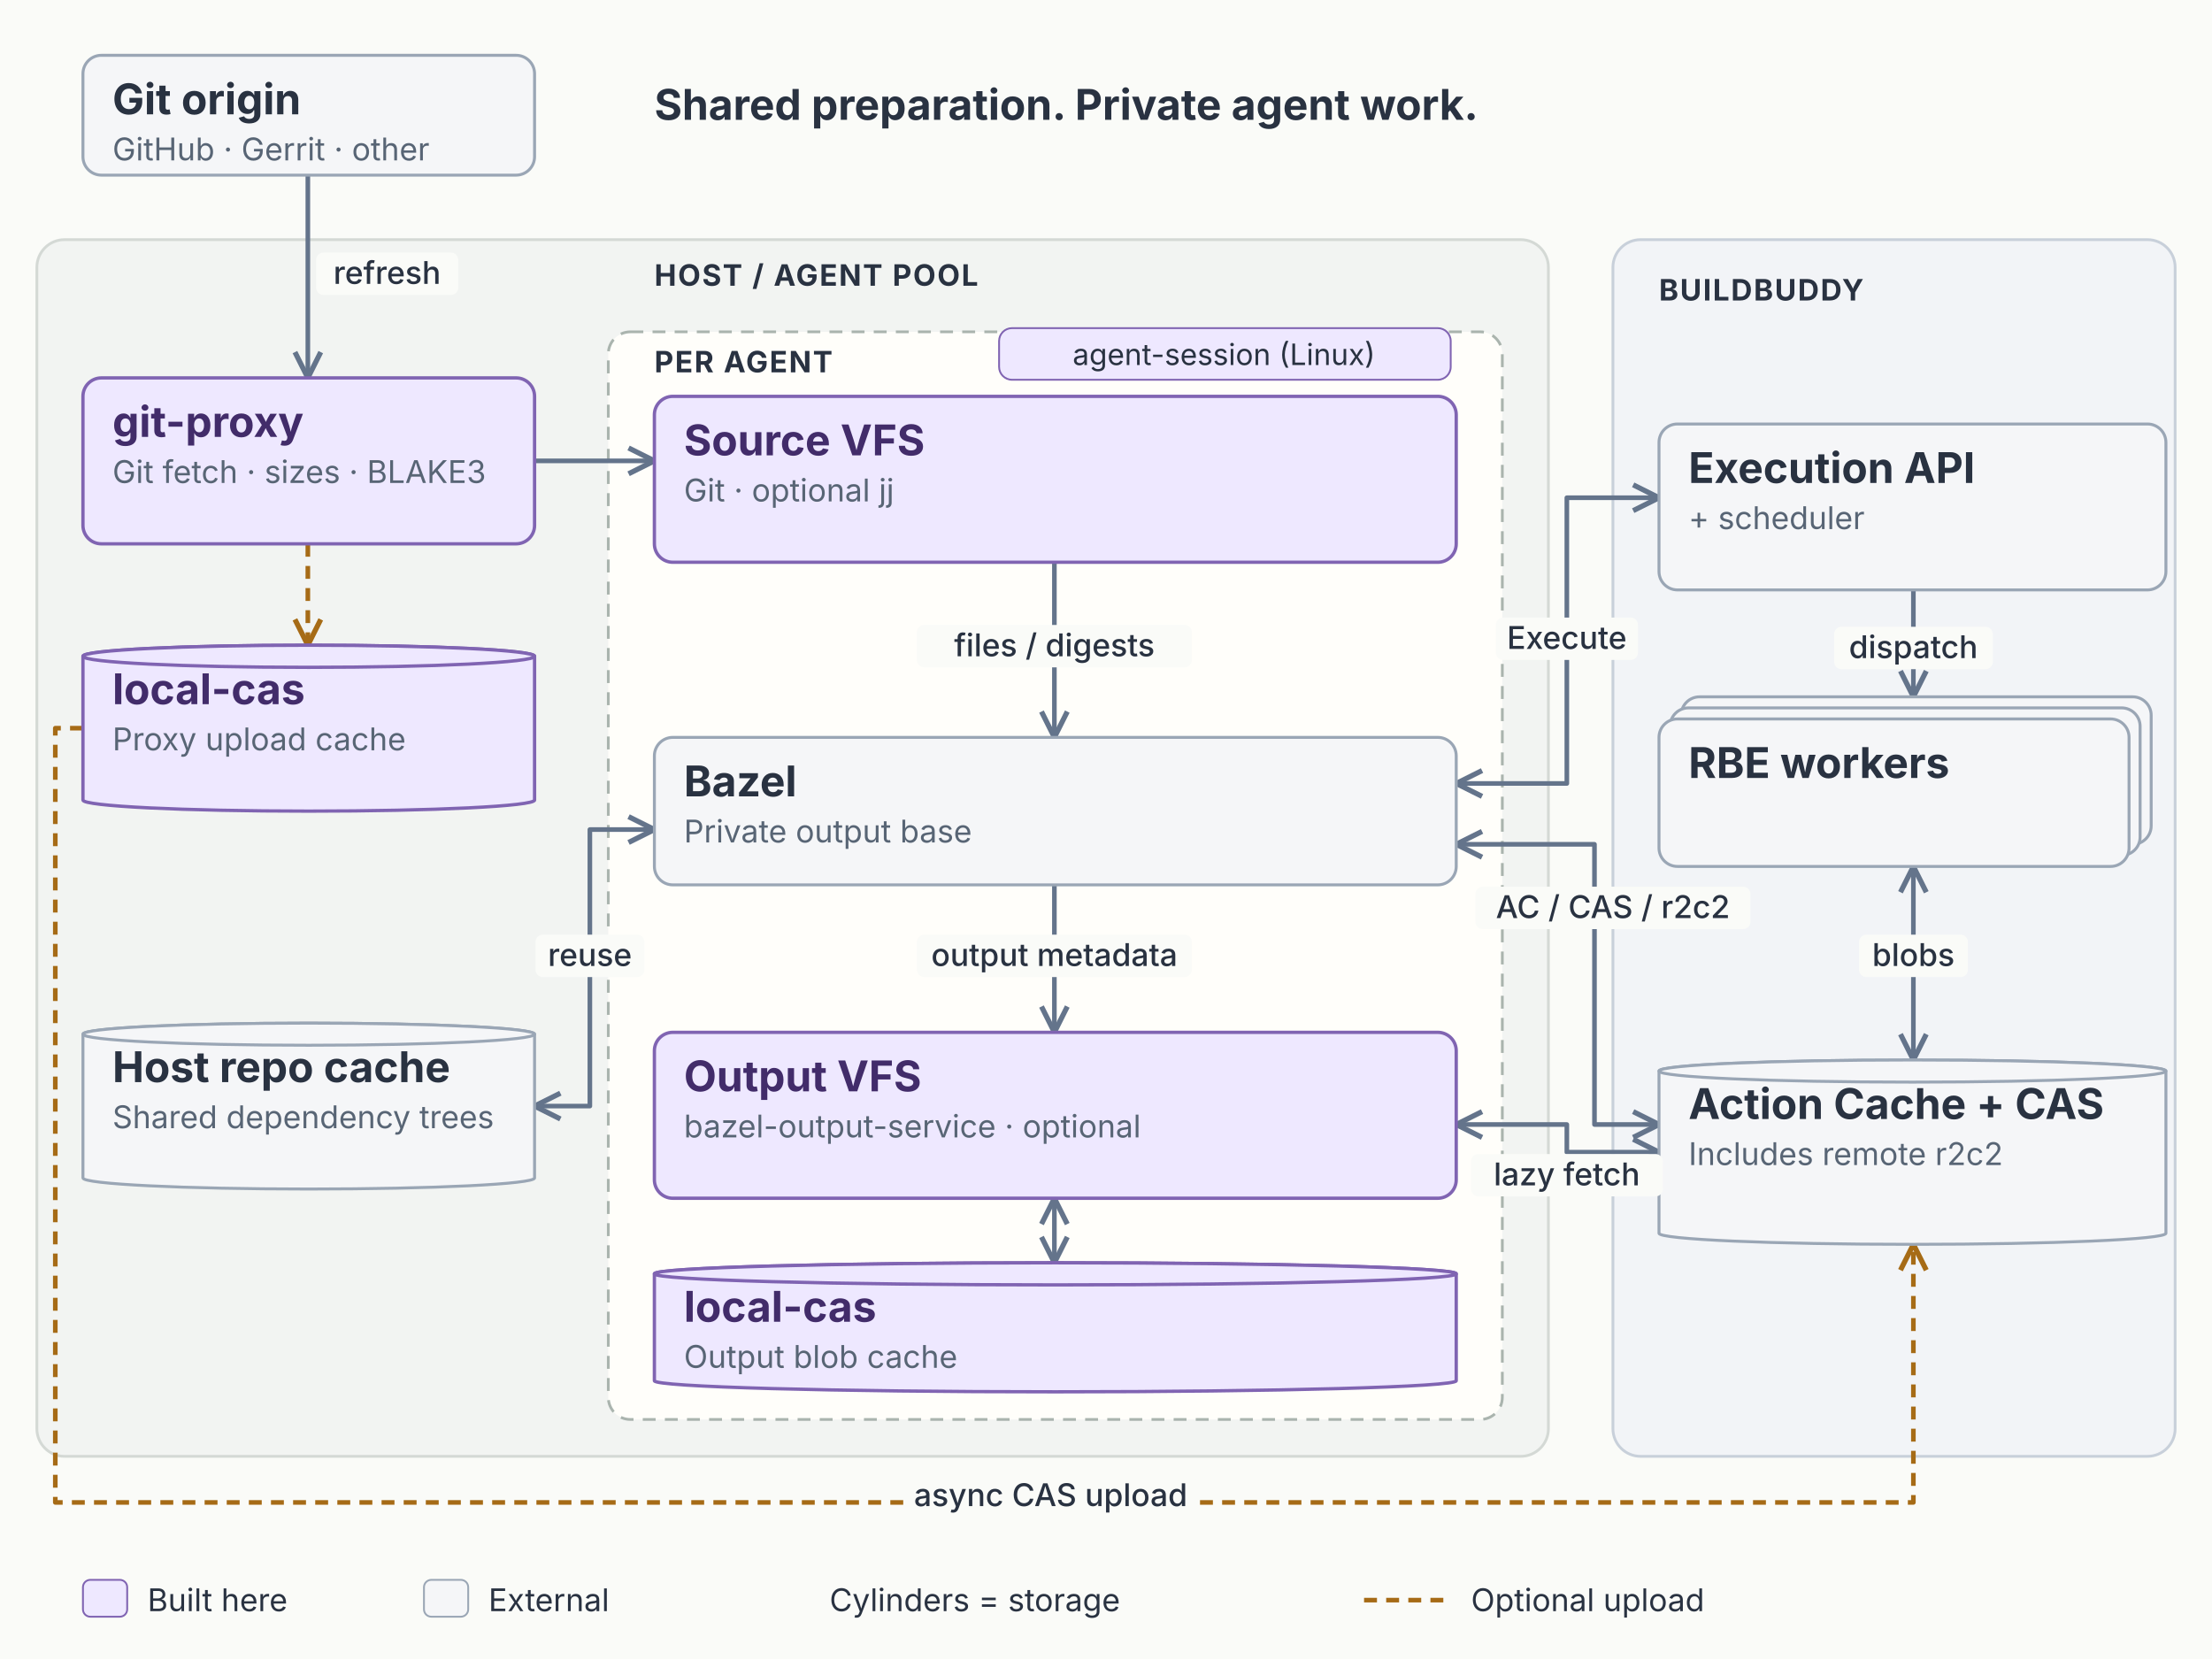
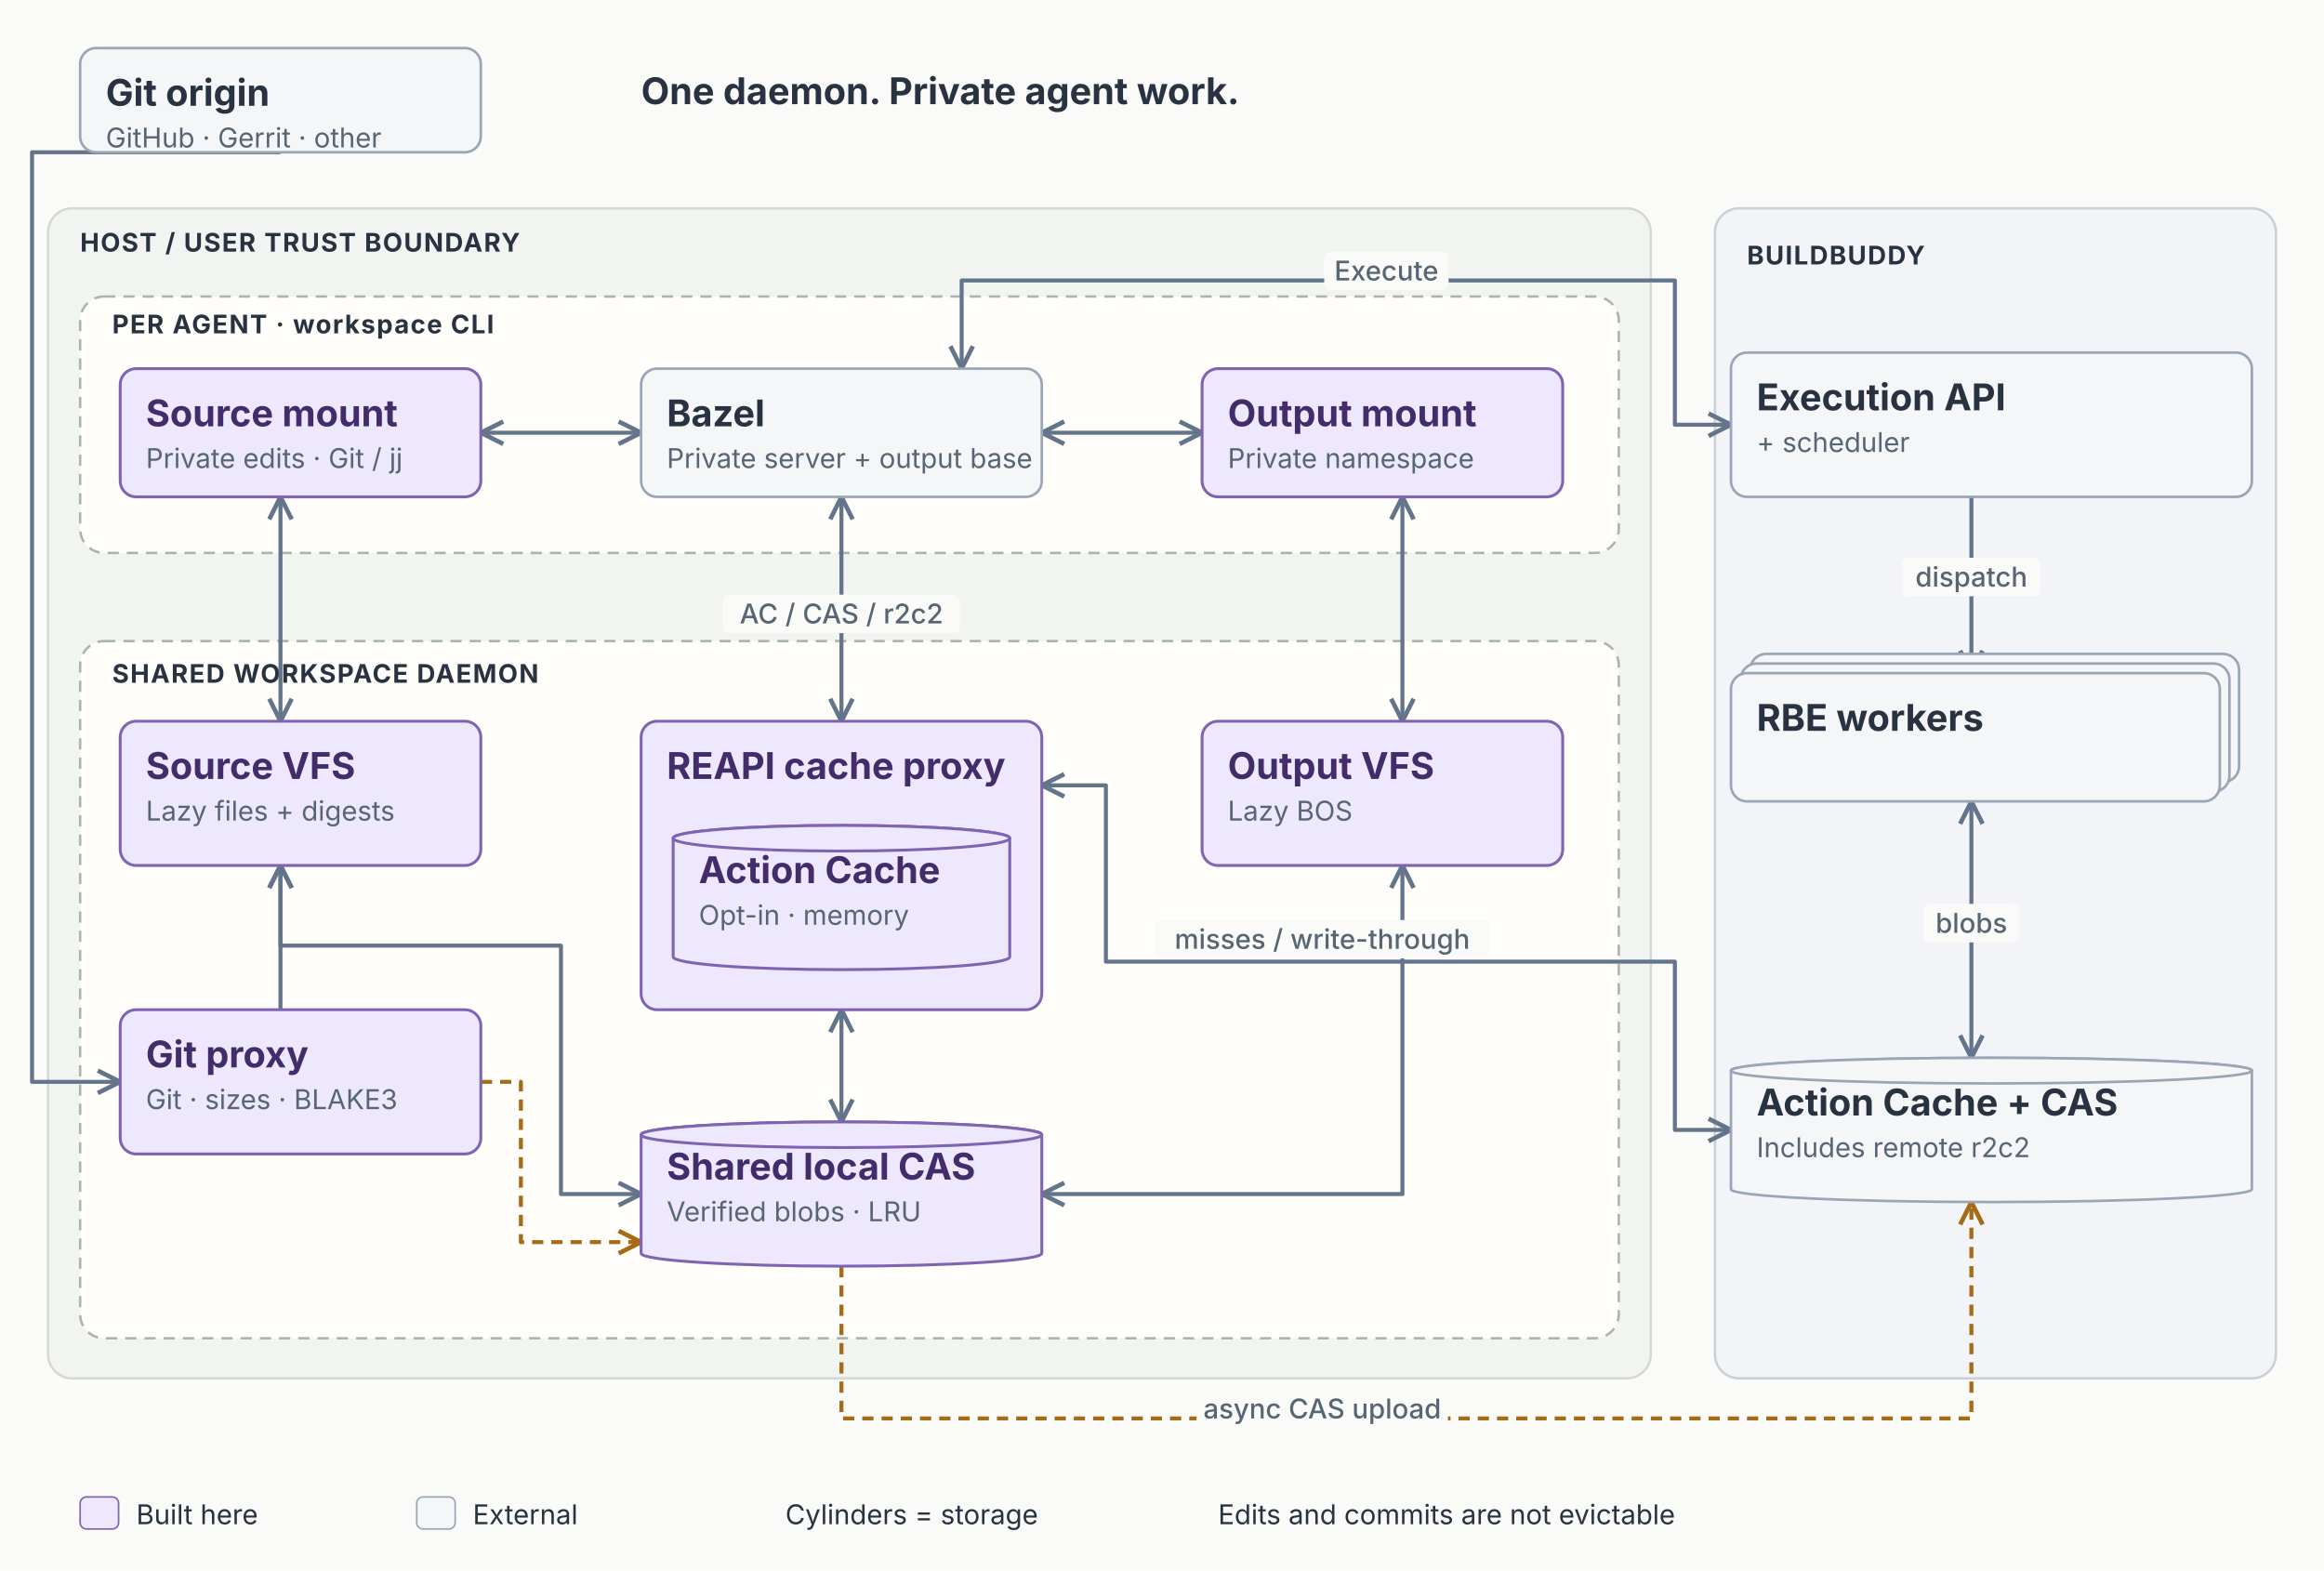
- <svg xmlns="http://www.w3.org/2000/svg" viewBox="0 0 1200 900" role="img" aria-labelledby="gt-arch-title gt-arch-desc" class="gt-arch-map">
+ <svg xmlns="http://www.w3.org/2000/svg" viewBox="0 0 1450 980" role="img" aria-labelledby="gt-arch-title gt-arch-desc" class="gt-arch-map">
  <style>
.gt-arch-map{font-family:system-ui,-apple-system,BlinkMacSystemFont,"Segoe UI",sans-serif;background:#fafbf8;color:#293241}
.gt-arch-map text{fill:#293241}.gt-arch-map .gt-arch-scope{fill:#f2f4f2;stroke:#d4d9d5;stroke-width:1.5}.gt-arch-map .gt-arch-agent{fill:#fffefa;stroke:#aab4ae;stroke-width:1.5;stroke-dasharray:7 5}.gt-arch-map .gt-arch-cloud{fill:#f2f4f7;stroke:#c8d0da;stroke-width:1.5}
.gt-arch-map .gt-arch-node .gt-arch-shape{fill:#f5f6f8;stroke:#9aa6b5;stroke-width:1.6}.gt-arch-map .gt-arch-node.gt-arch-ours .gt-arch-shape{fill:#eee8ff;stroke:#8064b2;stroke-width:1.8}.gt-arch-map .gt-arch-ours .gt-arch-title{fill:#422c6a}
.gt-arch-map .gt-arch-heading{font-size:16px;font-weight:700;letter-spacing:.8px}.gt-arch-map .gt-arch-title{font-size:23px;font-weight:700}.gt-arch-map .gt-arch-body{font-size:17px;fill:#586575}.gt-arch-map .gt-arch-note{font-size:16px;fill:#586575}.gt-arch-map .gt-arch-edge{fill:none;stroke:#64748b;stroke-width:2.5;stroke-linejoin:round}.gt-arch-map .gt-arch-edge.gt-arch-optional{stroke:#a66b16;stroke-dasharray:7 5}.gt-arch-map .gt-arch-edge-label rect{fill:#fafbf8;stroke:none}.gt-arch-map .gt-arch-edge-label text{font-weight:550;font-size:17px}.gt-arch-map [data-flow]{transition:opacity .12s}.gt-arch-map.gt-arch-focused [data-flow]{opacity:.23}.gt-arch-map.gt-arch-focused [data-flow].gt-arch-active{opacity:1}.gt-arch-map .gt-arch-legend{font-size:17px}
@media(prefers-reduced-motion:reduce){.gt-arch-map [data-flow]{transition:none}}
</style>
  <defs>
    <marker id="gt-arch-arrow-normal" viewBox="0 0 10 10" refX="9" refY="5" markerWidth="7" markerHeight="7" orient="auto-start-reverse">
      <path d="M1 1 L9 5 L1 9" fill="none" stroke="#64748b" stroke-width="1.6" />
    </marker>
    <marker id="gt-arch-arrow-optional" viewBox="0 0 10 10" refX="9" refY="5" markerWidth="7" markerHeight="7" orient="auto-start-reverse">
      <path d="M1 1 L9 5 L1 9" fill="none" stroke="#a66b16" stroke-width="1.6" />
    </marker>
  </defs>
-   <rect width="1200" height="900" fill="#fafbf8" />
-   <text x="355" y="65" class="gt-arch-title">Shared preparation. Private agent work.</text>
-   <rect x="20" y="130" width="820" height="660" rx="15" class="gt-arch-scope" />
-   <text x="355" y="155" class="gt-arch-heading">HOST / AGENT POOL</text>
-   <rect x="330" y="180" width="485" height="590" rx="12" class="gt-arch-agent" />
-   <text x="355" y="202" class="gt-arch-heading">PER AGENT</text>
-   <rect x="542" y="178" width="245" height="28" rx="7" fill="#eee8ff" stroke="#8064b2" />
-   <text x="664" y="198" text-anchor="middle" font-size="16" fill="#422c6a">agent-session (Linux)</text>
-   <rect x="875" y="130" width="305" height="660" rx="15" class="gt-arch-cloud" />
-   <text x="900" y="163" class="gt-arch-heading">BUILDBUDDY</text>
+   <rect width="1450" height="980" fill="#fafbf8" />
+   <text x="400" y="65" class="gt-arch-title">One daemon. Private agent work.</text>
+   <rect x="30" y="130" width="1000" height="730" rx="15" class="gt-arch-scope" />
+   <text x="50" y="157" class="gt-arch-heading">HOST / USER TRUST BOUNDARY</text>
+   <rect x="50" y="185" width="960" height="160" rx="15" class="gt-arch-agent" />
+   <text x="70" y="208" class="gt-arch-heading">PER AGENT · workspace CLI</text>
+   <rect x="50" y="400" width="960" height="435" rx="15" class="gt-arch-agent" />
+   <text x="70" y="426" class="gt-arch-heading">SHARED WORKSPACE DAEMON</text>
+   <rect x="1070" y="130" width="350" height="730" rx="15" class="gt-arch-cloud" />
+   <text x="1090" y="165" class="gt-arch-heading">BUILDBUDDY</text>
  <g id="gt-arch-edge-fetch" data-flow="source">
-     <path d="M167 95 V205" class="gt-arch-edge gt-arch-normal" marker-end="url(#gt-arch-arrow-normal)" />
+     <path d="M175 95 H20 V675 H75" class="gt-arch-edge gt-arch-normal" marker-end="url(#gt-arch-arrow-normal)" />
  </g>
  <g id="gt-arch-edge-clone" data-flow="source build">
-     <path d="M290 250 H355" class="gt-arch-edge gt-arch-normal" marker-end="url(#gt-arch-arrow-normal)" />
+     <path d="M175 630 V540" class="gt-arch-edge gt-arch-normal" marker-end="url(#gt-arch-arrow-normal)" />
+   </g>
+   <g id="gt-arch-edge-source-read" data-flow="source build">
+     <path d="M175 450 V310" class="gt-arch-edge gt-arch-normal" marker-end="url(#gt-arch-arrow-normal)" marker-start="url(#gt-arch-arrow-normal)" />
+   </g>
+   <g id="gt-arch-edge-source-access" data-flow="source build">
+     <path d="M300 270 H400" class="gt-arch-edge gt-arch-normal" marker-end="url(#gt-arch-arrow-normal)" marker-start="url(#gt-arch-arrow-normal)" />
+   </g>
+   <g id="gt-arch-edge-stage" data-flow="outputs">
+     <path d="M650 270 H750" class="gt-arch-edge gt-arch-normal" marker-end="url(#gt-arch-arrow-normal)" marker-start="url(#gt-arch-arrow-normal)" />
+   </g>
+   <g id="gt-arch-edge-output-read" data-flow="outputs">
+     <path d="M875 450 V310" class="gt-arch-edge gt-arch-normal" marker-end="url(#gt-arch-arrow-normal)" marker-start="url(#gt-arch-arrow-normal)" />
+   </g>
+   <g id="gt-arch-edge-remote-cache" data-flow="deps build">
+     <path d="M525 310 V450" class="gt-arch-edge gt-arch-normal" marker-end="url(#gt-arch-arrow-normal)" marker-start="url(#gt-arch-arrow-normal)" />
+   </g>
+   <g id="gt-arch-edge-execute" data-flow="build">
+     <path d="M600 230 V175 H1045 V265 H1080" class="gt-arch-edge gt-arch-normal" marker-end="url(#gt-arch-arrow-normal)" marker-start="url(#gt-arch-arrow-normal)" />
+   </g>
+   <g id="gt-arch-edge-dispatch" data-flow="build">
+     <path d="M1230 310 V420" class="gt-arch-edge gt-arch-normal" marker-end="url(#gt-arch-arrow-normal)" />
+   </g>
+   <g id="gt-arch-edge-worker-cas" data-flow="build">
+     <path d="M1230 500 V660" class="gt-arch-edge gt-arch-normal" marker-end="url(#gt-arch-arrow-normal)" marker-start="url(#gt-arch-arrow-normal)" />
+   </g>
+   <g id="gt-arch-edge-cache-upstream" data-flow="deps build outputs">
+     <path d="M650 490 H690 V600 H1045 V705 H1080" class="gt-arch-edge gt-arch-normal" marker-end="url(#gt-arch-arrow-normal)" marker-start="url(#gt-arch-arrow-normal)" />
+   </g>
+   <g id="gt-arch-edge-cache-read" data-flow="deps build outputs">
+     <path d="M525 630 V700" class="gt-arch-edge gt-arch-normal" marker-end="url(#gt-arch-arrow-normal)" marker-start="url(#gt-arch-arrow-normal)" />
+   </g>
+   <g id="gt-arch-edge-source-cas" data-flow="source build">
+     <path d="M175 540 V590 H350 V745 H400" class="gt-arch-edge gt-arch-normal" marker-end="url(#gt-arch-arrow-normal)" marker-start="url(#gt-arch-arrow-normal)" />
+   </g>
+   <g id="gt-arch-edge-bos-cas" data-flow="outputs">
+     <path d="M875 540 V745 H650" class="gt-arch-edge gt-arch-normal" marker-end="url(#gt-arch-arrow-normal)" marker-start="url(#gt-arch-arrow-normal)" />
  </g>
  <g id="gt-arch-edge-spool" data-flow="build">
-     <path d="M167 295 V350" class="gt-arch-edge gt-arch-optional" marker-end="url(#gt-arch-arrow-optional)" />
+     <path d="M300 675 H325 V775 H400" class="gt-arch-edge gt-arch-optional" marker-end="url(#gt-arch-arrow-optional)" />
  </g>
  <g id="gt-arch-edge-upload" data-flow="build">
-     <path d="M45 395 H30 V815 H1038 V675" class="gt-arch-edge gt-arch-optional" marker-end="url(#gt-arch-arrow-optional)" />
-   </g>
-   <g id="gt-arch-edge-source-read" data-flow="source build">
-     <path d="M572 305 V400" class="gt-arch-edge gt-arch-normal" marker-end="url(#gt-arch-arrow-normal)" />
-   </g>
-   <g id="gt-arch-edge-local-tree" data-flow="deps">
-     <path d="M290 600 H320 V450 H355" class="gt-arch-edge gt-arch-normal" marker-end="url(#gt-arch-arrow-normal)" marker-start="url(#gt-arch-arrow-normal)" />
-   </g>
-   <g id="gt-arch-edge-execute" data-flow="build">
-     <path d="M790 425 H850 V270 H900" class="gt-arch-edge gt-arch-normal" marker-end="url(#gt-arch-arrow-normal)" marker-start="url(#gt-arch-arrow-normal)" />
-   </g>
-   <g id="gt-arch-edge-remote-cache" data-flow="deps build">
-     <path d="M790 458 H865 V610 H900" class="gt-arch-edge gt-arch-normal" marker-end="url(#gt-arch-arrow-normal)" marker-start="url(#gt-arch-arrow-normal)" />
-   </g>
-   <g id="gt-arch-edge-dispatch" data-flow="build">
-     <path d="M1038 320 V378" class="gt-arch-edge gt-arch-normal" marker-end="url(#gt-arch-arrow-normal)" />
-   </g>
-   <g id="gt-arch-edge-worker-cas" data-flow="build">
-     <path d="M1038 470 V575" class="gt-arch-edge gt-arch-normal" marker-end="url(#gt-arch-arrow-normal)" marker-start="url(#gt-arch-arrow-normal)" />
-   </g>
-   <g id="gt-arch-edge-stage" data-flow="outputs">
-     <path d="M572 480 V560" class="gt-arch-edge gt-arch-normal" marker-end="url(#gt-arch-arrow-normal)" />
-   </g>
-   <g id="gt-arch-edge-output-read" data-flow="outputs">
-     <path d="M900 625 H850 V610 H790" class="gt-arch-edge gt-arch-normal" marker-end="url(#gt-arch-arrow-normal)" marker-start="url(#gt-arch-arrow-normal)" />
-   </g>
-   <g id="gt-arch-edge-cache-read" data-flow="outputs">
-     <path d="M572 650 V685" class="gt-arch-edge gt-arch-normal" marker-end="url(#gt-arch-arrow-normal)" marker-start="url(#gt-arch-arrow-normal)" />
+     <path d="M525 790 V885 H1230 V750" class="gt-arch-edge gt-arch-optional" marker-end="url(#gt-arch-arrow-optional)" />
  </g>
  <g id="gt-arch-node-origin" data-flow="source" class="gt-arch-node">
-     <rect class="gt-arch-shape" x="45" y="30" width="245" height="65" rx="10" />
-     <text x="61" y="62" class="gt-arch-title">Git origin</text>
-     <text x="61" y="87" class="gt-arch-body">GitHub · Gerrit · other</text>
+     <rect class="gt-arch-shape" x="50" y="30" width="250" height="65" rx="10" />
+     <text x="66" y="66" class="gt-arch-title">Git origin</text>
+     <text x="66" y="92" class="gt-arch-body">GitHub · Gerrit · other</text>
+   </g>
+   <g id="gt-arch-node-source-state" data-flow="source build" class="gt-arch-node gt-arch-ours">
+     <rect class="gt-arch-shape" x="75" y="230" width="225" height="80" rx="10" />
+     <text x="91" y="266" class="gt-arch-title">Source mount</text>
+     <text x="91" y="292" class="gt-arch-body">Private edits · Git / jj</text>
+   </g>
+   <g id="gt-arch-node-bazel" data-flow="source deps build outputs" class="gt-arch-node">
+     <rect class="gt-arch-shape" x="400" y="230" width="250" height="80" rx="10" />
+     <text x="416" y="266" class="gt-arch-title">Bazel</text>
+     <text x="416" y="292" class="gt-arch-body">Private server + output base</text>
+   </g>
+   <g id="gt-arch-node-output-state" data-flow="outputs" class="gt-arch-node gt-arch-ours">
+     <rect class="gt-arch-shape" x="750" y="230" width="225" height="80" rx="10" />
+     <text x="766" y="266" class="gt-arch-title">Output mount</text>
+     <text x="766" y="292" class="gt-arch-body">Private namespace</text>
+   </g>
+   <g id="gt-arch-node-source" data-flow="source build" class="gt-arch-node gt-arch-ours">
+     <rect class="gt-arch-shape" x="75" y="450" width="225" height="90" rx="10" />
+     <text x="91" y="486" class="gt-arch-title">Source VFS</text>
+     <text x="91" y="512" class="gt-arch-body">Lazy files + digests</text>
  </g>
  <g id="gt-arch-node-proxy" data-flow="source build" class="gt-arch-node gt-arch-ours">
-     <rect class="gt-arch-shape" x="45" y="205" width="245" height="90" rx="10" />
-     <text x="61" y="237" class="gt-arch-title">git-proxy</text>
-     <text x="61" y="262" class="gt-arch-body">Git fetch · sizes · BLAKE3</text>
+     <rect class="gt-arch-shape" x="75" y="630" width="225" height="90" rx="10" />
+     <text x="91" y="666" class="gt-arch-title">Git proxy</text>
+     <text x="91" y="692" class="gt-arch-body">Git · sizes · BLAKE3</text>
  </g>
-   <g id="gt-arch-node-proxycas" data-flow="build" class="gt-arch-node gt-arch-ours">
-     <path class="gt-arch-shape gt-arch-cylinder" d="M45 356 A122.5 6 0 0 1 290 356 V434 A122.5 6 0 0 1 45 434 Z" />
-     <ellipse class="gt-arch-shape" cx="167.5" cy="356" rx="122.5" ry="6" />
-     <text x="61" y="382" class="gt-arch-title">local-cas</text>
-     <text x="61" y="407" class="gt-arch-body">Proxy upload cache</text>
+   <g id="gt-arch-node-cacheproxy" data-flow="deps build outputs" class="gt-arch-node gt-arch-ours">
+     <rect class="gt-arch-shape" x="400" y="450" width="250" height="180" rx="10" />
+     <text x="416" y="486" class="gt-arch-title">REAPI cache proxy</text>
  </g>
-   <g id="gt-arch-node-repocache" data-flow="deps" class="gt-arch-node">
-     <path class="gt-arch-shape gt-arch-cylinder" d="M45 561 A122.5 6 0 0 1 290 561 V639 A122.5 6 0 0 1 45 639 Z" />
-     <ellipse class="gt-arch-shape" cx="167.5" cy="561" rx="122.5" ry="6" />
-     <text x="61" y="587" class="gt-arch-title">Host repo cache</text>
-     <text x="61" y="612" class="gt-arch-body">Shared dependency trees</text>
-   </g>
-   <g id="gt-arch-node-source" data-flow="source build" class="gt-arch-node gt-arch-ours">
-     <rect class="gt-arch-shape" x="355" y="215" width="435" height="90" rx="10" />
-     <text x="371" y="247" class="gt-arch-title">Source VFS</text>
-     <text x="371" y="272" class="gt-arch-body">Git · optional jj</text>
-   </g>
-   <g id="gt-arch-node-bazel" data-flow="source deps build outputs" class="gt-arch-node">
-     <rect class="gt-arch-shape" x="355" y="400" width="435" height="80" rx="10" />
-     <text x="371" y="432" class="gt-arch-title">Bazel</text>
-     <text x="371" y="457" class="gt-arch-body">Private output base</text>
+   <g id="gt-arch-node-actioncache" data-flow="build" class="gt-arch-node gt-arch-ours">
+     <path class="gt-arch-shape gt-arch-cylinder" d="M420 523 A105.0 8 0 0 1 630 523 V597 A105.0 8 0 0 1 420 597 Z" />
+     <ellipse class="gt-arch-shape" cx="525.0" cy="523" rx="105.0" ry="8" />
+     <text x="436" y="551" class="gt-arch-title">Action Cache</text>
+     <text x="436" y="577" class="gt-arch-body">Opt-in · memory</text>
  </g>
  <g id="gt-arch-node-bos" data-flow="outputs" class="gt-arch-node gt-arch-ours">
-     <rect class="gt-arch-shape" x="355" y="560" width="435" height="90" rx="10" />
-     <text x="371" y="592" class="gt-arch-title">Output VFS</text>
-     <text x="371" y="617" class="gt-arch-body">bazel-output-service · optional</text>
+     <rect class="gt-arch-shape" x="750" y="450" width="225" height="90" rx="10" />
+     <text x="766" y="486" class="gt-arch-title">Output VFS</text>
+     <text x="766" y="512" class="gt-arch-body">Lazy BOS</text>
  </g>
-   <g id="gt-arch-node-boscas" data-flow="outputs" class="gt-arch-node gt-arch-ours">
-     <path class="gt-arch-shape gt-arch-cylinder" d="M355 691 A217.5 6 0 0 1 790 691 V749 A217.5 6 0 0 1 355 749 Z" />
-     <ellipse class="gt-arch-shape" cx="572.5" cy="691" rx="217.5" ry="6" />
-     <text x="371" y="717" class="gt-arch-title">local-cas</text>
-     <text x="371" y="742" class="gt-arch-body">Output blob cache</text>
+   <g id="gt-arch-node-localcas" data-flow="source deps build outputs" class="gt-arch-node gt-arch-ours">
+     <path class="gt-arch-shape gt-arch-cylinder" d="M400 708 A125.0 8 0 0 1 650 708 V782 A125.0 8 0 0 1 400 782 Z" />
+     <ellipse class="gt-arch-shape" cx="525.0" cy="708" rx="125.0" ry="8" />
+     <text x="416" y="736" class="gt-arch-title">Shared local CAS</text>
+     <text x="416" y="762" class="gt-arch-body">Verified blobs · LRU</text>
  </g>
  <g id="gt-arch-node-scheduler" data-flow="build" class="gt-arch-node">
-     <rect class="gt-arch-shape" x="900" y="230" width="275" height="90" rx="10" />
-     <text x="916" y="262" class="gt-arch-title">Execution API</text>
-     <text x="916" y="287" class="gt-arch-body">+ scheduler</text>
+     <rect class="gt-arch-shape" x="1080" y="220" width="325" height="90" rx="10" />
+     <text x="1096" y="256" class="gt-arch-title">Execution API</text>
+     <text x="1096" y="282" class="gt-arch-body">+ scheduler</text>
  </g>
  <g id="gt-arch-node-executor" data-flow="build" class="gt-arch-node">
-     <rect class="gt-arch-shape" x="912" y="378" width="255" height="80" rx="10" />
-     <rect class="gt-arch-shape" x="906" y="384" width="255" height="80" rx="10" />
-     <rect class="gt-arch-shape" x="900" y="390" width="255" height="80" rx="10" />
-     <text x="916" y="422" class="gt-arch-title">RBE workers</text>
+     <rect class="gt-arch-shape" x="1092" y="408" width="305" height="80" rx="10" />
+     <rect class="gt-arch-shape" x="1086" y="414" width="305" height="80" rx="10" />
+     <rect class="gt-arch-shape" x="1080" y="420" width="305" height="80" rx="10" />
+     <text x="1096" y="456" class="gt-arch-title">RBE workers</text>
  </g>
  <g id="gt-arch-node-remote" data-flow="deps build outputs" class="gt-arch-node">
-     <path class="gt-arch-shape gt-arch-cylinder" d="M900 581 A137.5 6 0 0 1 1175 581 V669 A137.5 6 0 0 1 900 669 Z" />
-     <ellipse class="gt-arch-shape" cx="1037.5" cy="581" rx="137.5" ry="6" />
-     <text x="916" y="607" class="gt-arch-title">Action Cache + CAS</text>
-     <text x="916" y="632" class="gt-arch-body">Includes remote r2c2</text>
-   </g>
-   <g class="gt-arch-edge-label" data-flow="source">
-     <rect x="171.5" y="137" width="77.1" height="23" rx="4" />
-     <text x="210" y="154" text-anchor="middle">refresh</text>
+     <path class="gt-arch-shape gt-arch-cylinder" d="M1080 668 A162.5 8 0 0 1 1405 668 V742 A162.5 8 0 0 1 1080 742 Z" />
+     <ellipse class="gt-arch-shape" cx="1242.5" cy="668" rx="162.5" ry="8" />
+     <text x="1096" y="696" class="gt-arch-title">Action Cache + CAS</text>
+     <text x="1096" y="722" class="gt-arch-body">Includes remote r2c2</text>
  </g>
  <g class="gt-arch-edge-label" data-flow="build">
-     <rect x="490.9" y="800" width="158.2" height="23" rx="4" />
-     <text x="570" y="817" text-anchor="middle">async CAS upload</text>
+     <rect x="826.2" y="157" width="77.6" height="24" rx="4" />
+     <text x="865" y="175" class="gt-arch-note" text-anchor="middle">Execute</text>
  </g>
-   <g class="gt-arch-edge-label" data-flow="source build">
-     <rect x="497.4" y="339" width="149.2" height="23" rx="4" />
-     <text x="572" y="356" text-anchor="middle">files / digests</text>
-   </g>
-   <g class="gt-arch-edge-label" data-flow="deps">
-     <rect x="290.5" y="507" width="59.1" height="23" rx="4" />
-     <text x="320" y="524" text-anchor="middle">reuse</text>
+   <g class="gt-arch-edge-label" data-flow="deps build">
+     <rect x="451.0" y="371" width="148.0" height="24" rx="4" />
+     <text x="525" y="389" class="gt-arch-note" text-anchor="middle">AC / CAS / r2c2</text>
  </g>
  <g class="gt-arch-edge-label" data-flow="build">
-     <rect x="811.5" y="335" width="77.1" height="23" rx="4" />
-     <text x="850" y="352" text-anchor="middle">Execute</text>
-   </g>
-   <g class="gt-arch-edge-label" data-flow="deps build">
-     <rect x="800.4" y="481" width="149.2" height="23" rx="4" />
-     <text x="875" y="498" text-anchor="middle">AC / CAS / r2c2</text>
+     <rect x="1186.8" y="348" width="86.4" height="24" rx="4" />
+     <text x="1230" y="366" class="gt-arch-note" text-anchor="middle">dispatch</text>
  </g>
  <g class="gt-arch-edge-label" data-flow="build">
-     <rect x="995.0" y="340" width="86.1" height="23" rx="4" />
-     <text x="1038" y="357" text-anchor="middle">dispatch</text>
+     <rect x="1200.0" y="564" width="60.0" height="24" rx="4" />
+     <text x="1230" y="582" class="gt-arch-note" text-anchor="middle">blobs</text>
+   </g>
+   <g class="gt-arch-edge-label" data-flow="deps build outputs">
+     <rect x="720.2" y="574" width="209.6" height="24" rx="4" />
+     <text x="825" y="592" class="gt-arch-note" text-anchor="middle">misses / write-through</text>
  </g>
  <g class="gt-arch-edge-label" data-flow="build">
-     <rect x="1008.5" y="507" width="59.1" height="23" rx="4" />
-     <text x="1038" y="524" text-anchor="middle">blobs</text>
+     <rect x="746.6" y="867" width="156.8" height="24" rx="4" />
+     <text x="825" y="885" class="gt-arch-note" text-anchor="middle">async CAS upload</text>
  </g>
-   <g class="gt-arch-edge-label" data-flow="outputs">
-     <rect x="497.4" y="507" width="149.2" height="23" rx="4" />
-     <text x="572" y="524" text-anchor="middle">output metadata</text>
-   </g>
-   <g class="gt-arch-edge-label" data-flow="outputs">
-     <rect x="798.0" y="626" width="104.1" height="23" rx="4" />
-     <text x="850" y="643" text-anchor="middle">lazy fetch</text>
-   </g>
-   <rect x="45" y="857" width="24" height="20" rx="4" fill="#eee8ff" stroke="#8064b2" />
-   <text x="80" y="874" class="gt-arch-legend">Built here</text>
-   <rect x="230" y="857" width="24" height="20" rx="4" fill="#f5f6f8" stroke="#9aa6b5" />
-   <text x="265" y="874" class="gt-arch-legend">External</text>
-   <text x="450" y="874" class="gt-arch-legend">Cylinders = storage</text>
-   <path d="M740 868 H785" class="gt-arch-edge gt-arch-optional" />
-   <text x="798" y="874" class="gt-arch-legend">Optional upload</text>
+   <rect x="50" y="934" width="24" height="20" rx="4" fill="#eee8ff" stroke="#8064b2" />
+   <text x="85" y="951" class="gt-arch-legend">Built here</text>
+   <rect x="260" y="934" width="24" height="20" rx="4" fill="#f5f6f8" stroke="#9aa6b5" />
+   <text x="295" y="951" class="gt-arch-legend">External</text>
+   <text x="490" y="951" class="gt-arch-legend">Cylinders = storage</text>
+   <text x="760" y="951" class="gt-arch-legend">Edits and commits are not evictable</text>
</svg>
